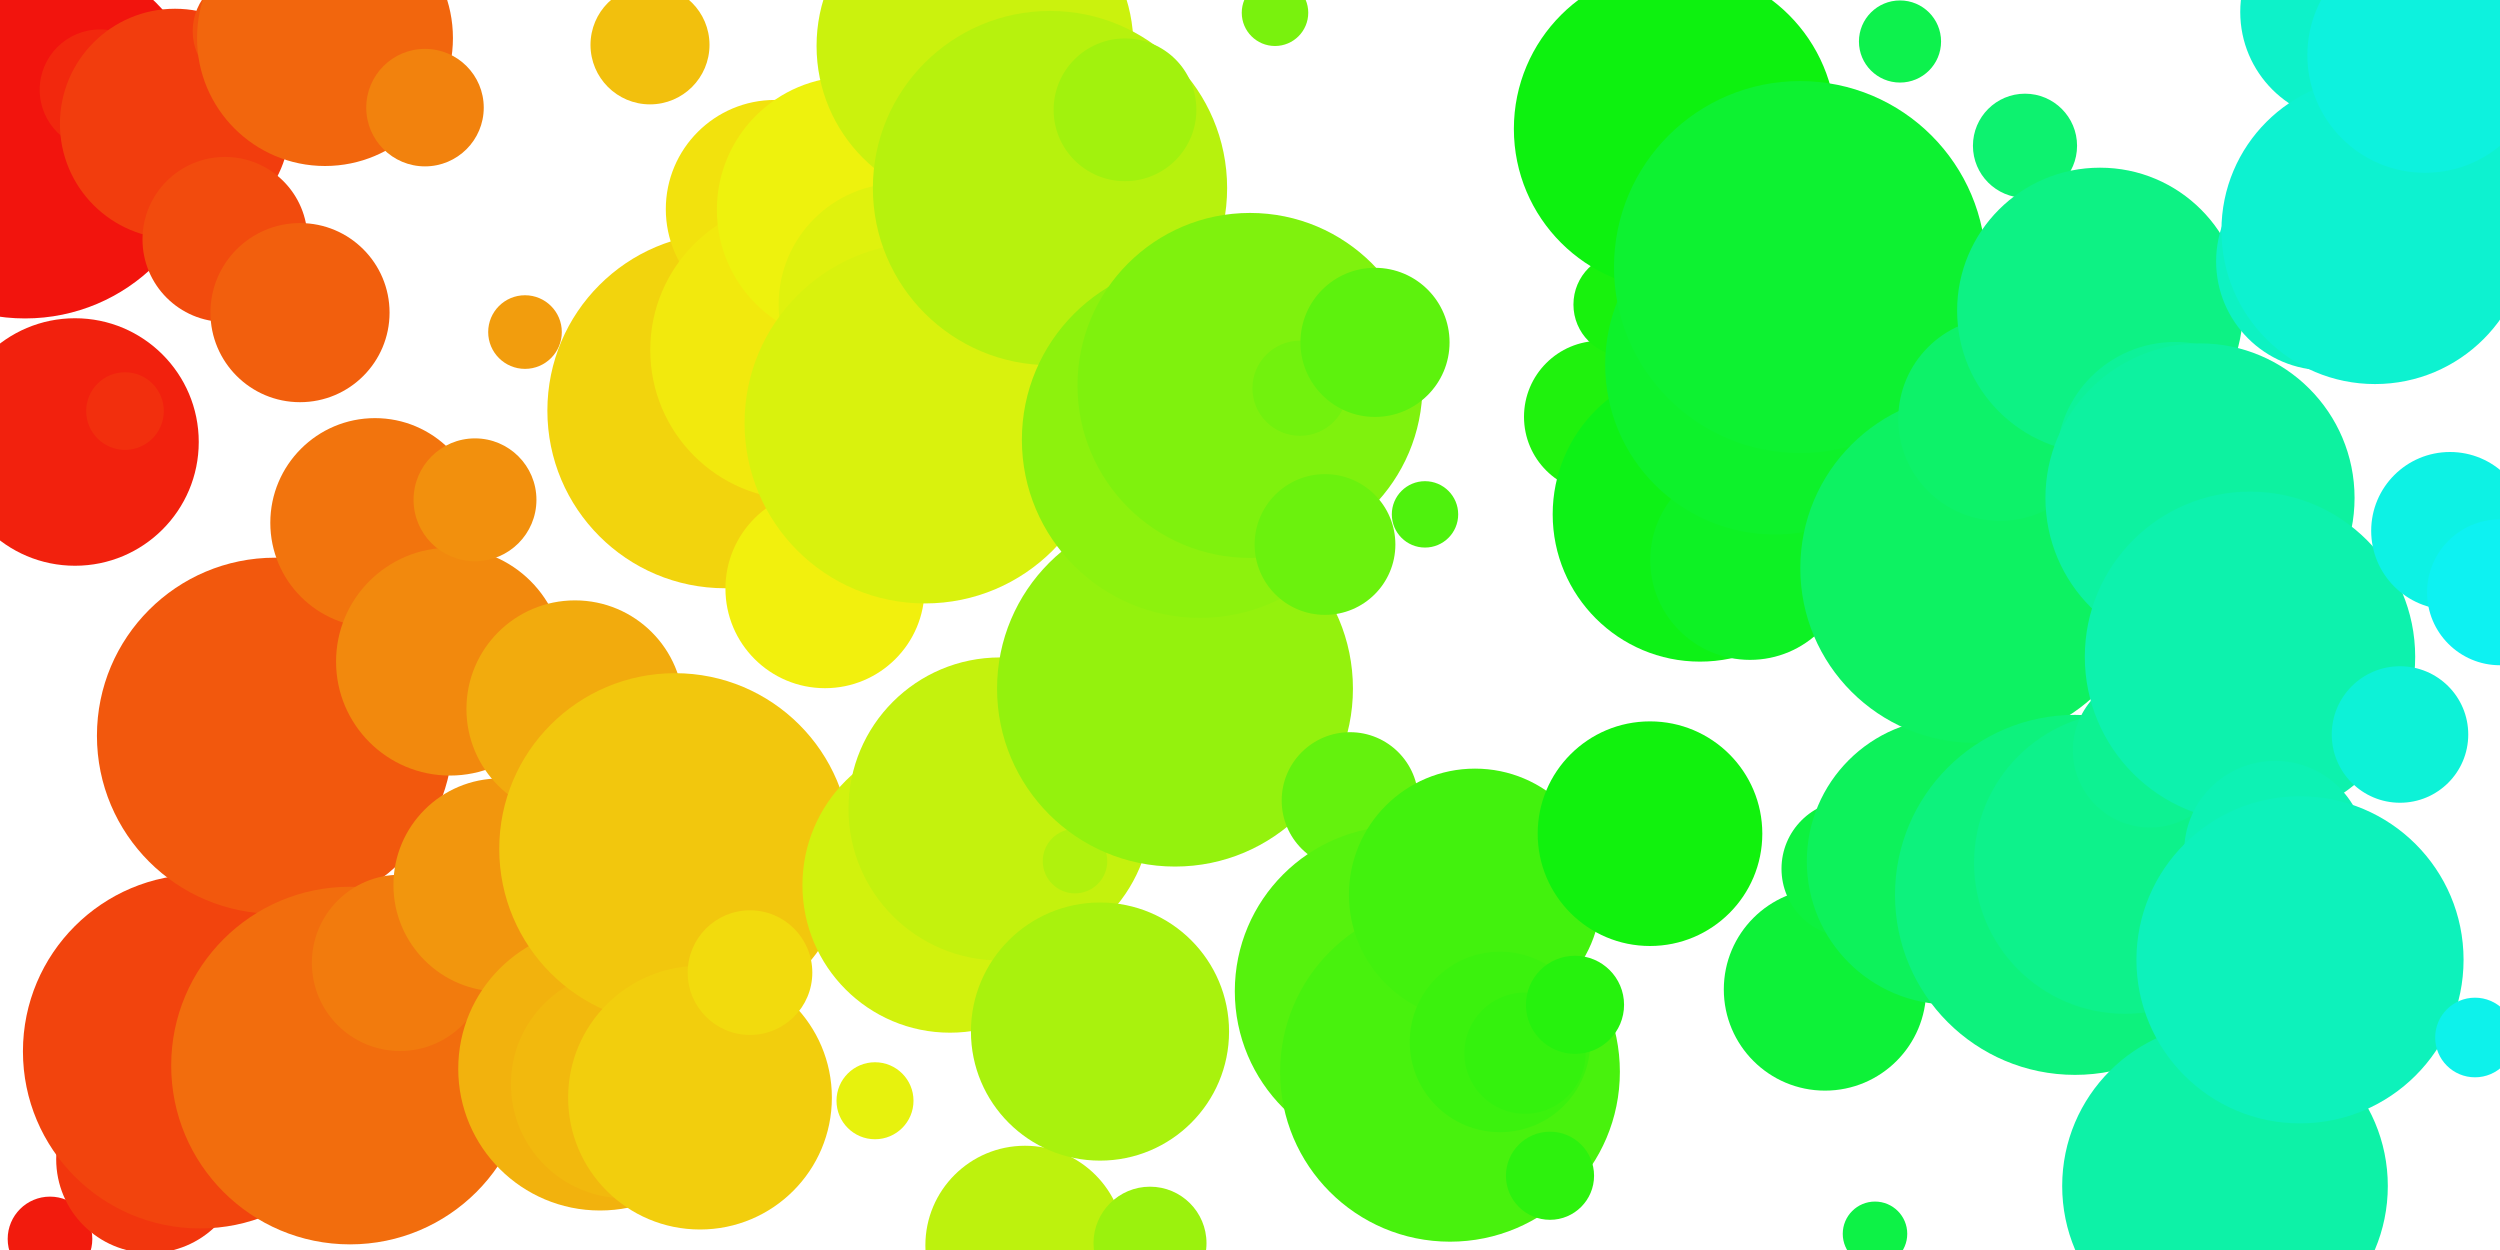
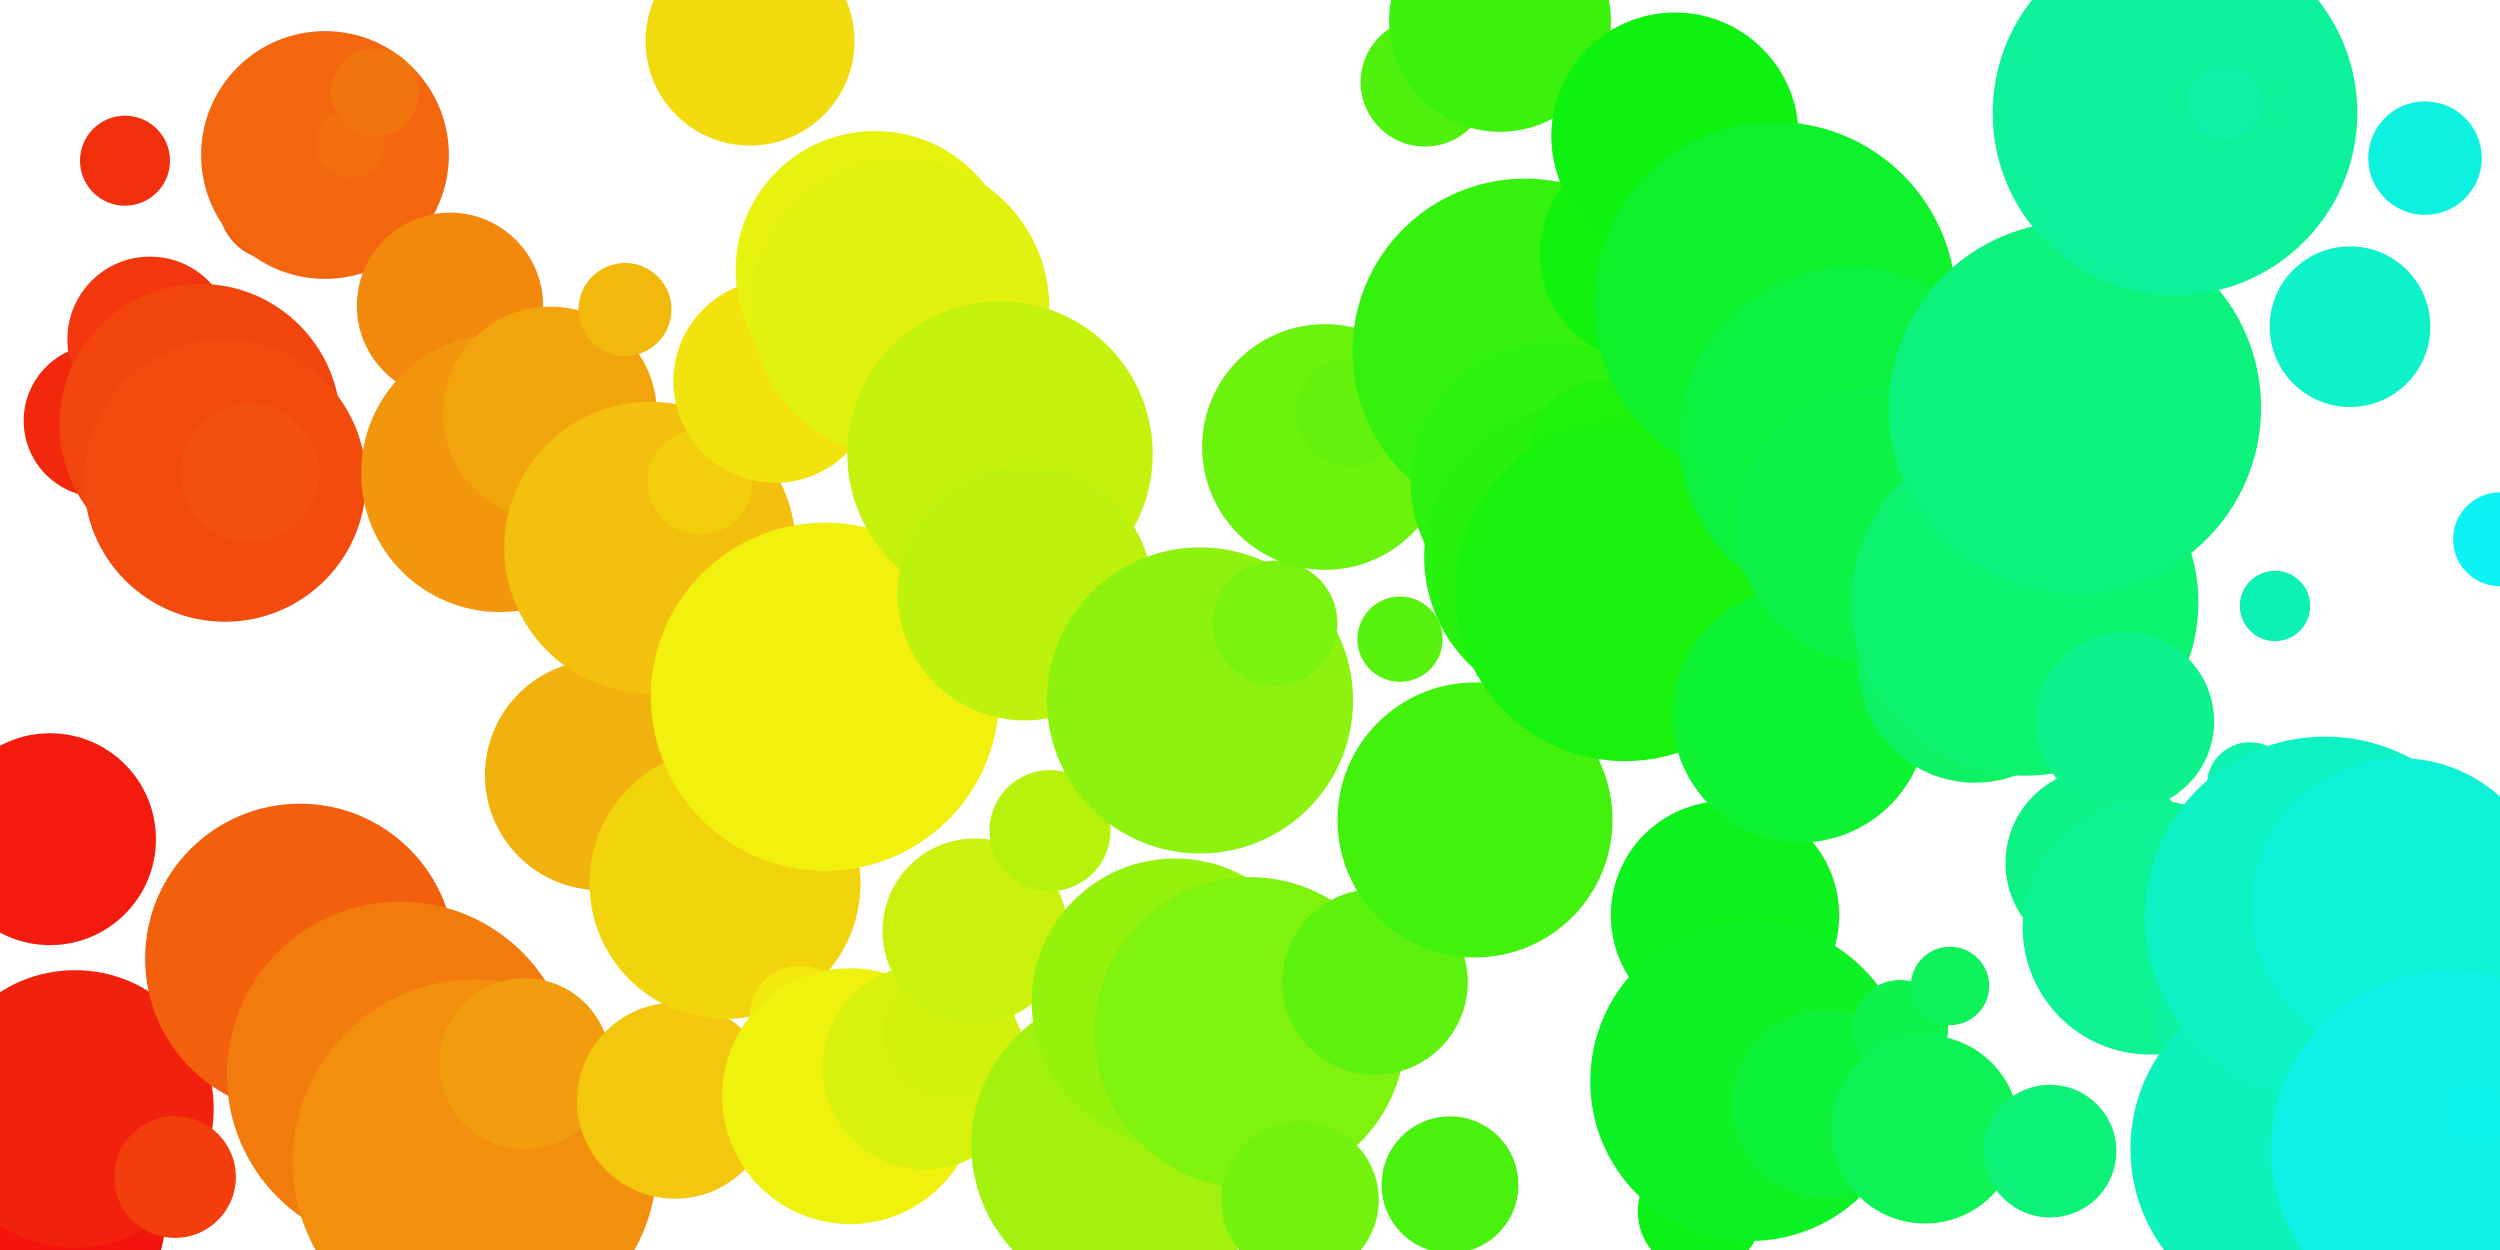
<svg xmlns="http://www.w3.org/2000/svg" width="400" height="200">
-   <circle cx="4" cy="21.34" r="29.61" fill="#f2140d" />
-   <circle cx="8" cy="198.23" r="6.77" fill="#f21b0d" />
-   <circle cx="12" cy="70.72" r="19.8" fill="#f2210d" />
-   <circle cx="16" cy="14.36" r="9.65" fill="#f2280d" />
-   <circle cx="20" cy="65.77" r="6.21" fill="#f22f0d" />
-   <circle cx="24" cy="185.47" r="15.01" fill="#f2360d" />
-   <circle cx="28" cy="19.81" r="18.41" fill="#f23d0d" />
-   <circle cx="32" cy="168.22" r="28.33" fill="#f2440d" />
-   <circle cx="36" cy="38.31" r="13.2" fill="#f24b0d" />
-   <circle cx="40" cy="4.98" r="9.17" fill="#f2520d" />
-   <circle cx="44" cy="117.72" r="28.49" fill="#f2580d" />
-   <circle cx="48" cy="50.02" r="14.33" fill="#f25f0d" />
-   <circle cx="52" cy="6.09" r="20.47" fill="#f2660d" />
-   <circle cx="56" cy="170.49" r="28.61" fill="#f26d0d" />
-   <circle cx="60" cy="83.65" r="16.75" fill="#f2740d" />
-   <circle cx="64" cy="154.06" r="14.1" fill="#f27b0d" />
-   <circle cx="68" cy="17.22" r="9.4" fill="#f2820d" />
-   <circle cx="72" cy="105.86" r="18.23" fill="#f2890d" />
-   <circle cx="76" cy="79.97" r="9.83" fill="#f2900d" />
-   <circle cx="80" cy="141.6" r="17.05" fill="#f2960d" />
-   <circle cx="84" cy="53.13" r="5.89" fill="#f29d0d" />
-   <circle cx="88" cy="166.49" r="11.8" fill="#f2a40d" />
-   <circle cx="92" cy="113.43" r="17.37" fill="#f2ab0d" />
-   <circle cx="96" cy="171" r="22.68" fill="#f2b20d" />
-   <circle cx="100" cy="173.47" r="18.25" fill="#f2b90d" />
-   <circle cx="104" cy="7.18" r="9.52" fill="#f2c00d" />
-   <circle cx="108" cy="135.83" r="28.12" fill="#f2c70d" />
-   <circle cx="112" cy="175.62" r="21.1" fill="#f2ce0d" />
-   <circle cx="116" cy="65.7" r="28.42" fill="#f2d40d" />
-   <circle cx="120" cy="155.62" r="9.97" fill="#f2db0d" />
-   <circle cx="124" cy="33.46" r="17.47" fill="#f2e20d" />
-   <circle cx="128" cy="56" r="23.96" fill="#f2e90d" />
-   <circle cx="132" cy="94.18" r="15.93" fill="#f2f00d" />
-   <circle cx="136" cy="33.57" r="21.3" fill="#eef20d" />
-   <circle cx="140" cy="176.12" r="6.16" fill="#e7f20d" />
-   <circle cx="144" cy="48.73" r="19.42" fill="#e0f20d" />
-   <circle cx="148" cy="67.68" r="28.87" fill="#d9f20d" />
-   <circle cx="152" cy="141.62" r="23.61" fill="#d2f20d" />
-   <circle cx="156" cy="7.35" r="25.35" fill="#cbf20d" />
-   <circle cx="160" cy="129.43" r="24.24" fill="#c4f20d" />
-   <circle cx="164" cy="199.26" r="15.94" fill="#bdf20d" />
-   <circle cx="168" cy="30.09" r="28.34" fill="#b7f20d" />
-   <circle cx="172" cy="137.78" r="5.16" fill="#b0f20d" />
-   <circle cx="176" cy="165.05" r="20.65" fill="#a9f20d" />
-   <circle cx="180" cy="17.57" r="11.42" fill="#a2f20d" />
-   <circle cx="184" cy="198.91" r="9.04" fill="#9bf20d" />
-   <circle cx="188" cy="110.18" r="28.47" fill="#94f20d" />
-   <circle cx="192" cy="70.36" r="28.5" fill="#8df20d" />
-   <circle cx="196" cy="75.52" r="7.81" fill="#86f20d" />
-   <circle cx="200" cy="61.67" r="27.6" fill="#7ff20d" />
-   <circle cx="204" cy="2.04" r="5.32" fill="#79f20d" />
-   <circle cx="208" cy="62.12" r="7.61" fill="#72f20d" />
-   <circle cx="212" cy="87.12" r="11.26" fill="#6bf20d" />
-   <circle cx="216" cy="128.08" r="10.93" fill="#64f20d" />
-   <circle cx="220" cy="54.78" r="11.93" fill="#5df20d" />
-   <circle cx="224" cy="158.59" r="26.43" fill="#56f20d" />
-   <circle cx="228" cy="82.3" r="5.31" fill="#4ff20d" />
-   <circle cx="232" cy="171.49" r="27.18" fill="#48f20d" />
-   <circle cx="236" cy="143.15" r="20.17" fill="#42f20d" />
-   <circle cx="240" cy="166.71" r="14.44" fill="#3bf20d" />
-   <circle cx="244" cy="168.51" r="9.7" fill="#34f20d" />
-   <circle cx="248" cy="188.12" r="7.05" fill="#2df20d" />
-   <circle cx="252" cy="160.77" r="7.85" fill="#26f20d" />
-   <circle cx="256" cy="66.69" r="12.16" fill="#1ff20d" />
-   <circle cx="260" cy="48.73" r="8.25" fill="#18f20d" />
-   <circle cx="264" cy="133.39" r="17.97" fill="#11f20d" />
-   <circle cx="268" cy="20.62" r="25.78" fill="#0df20f" />
-   <circle cx="272" cy="82.29" r="23.57" fill="#0df216" />
-   <circle cx="276" cy="56.23" r="7.45" fill="#0df21d" />
-   <circle cx="280" cy="89.62" r="15.96" fill="#0df224" />
-   <circle cx="284" cy="58.35" r="27.17" fill="#0df22b" />
-   <circle cx="288" cy="42.73" r="29.76" fill="#0df231" />
-   <circle cx="292" cy="158.31" r="16.19" fill="#0df238" />
-   <circle cx="296" cy="139" r="10.96" fill="#0df23f" />
-   <circle cx="300" cy="197.41" r="5.16" fill="#0df246" />
-   <circle cx="304" cy="6.64" r="6.57" fill="#0df24d" />
-   <circle cx="308" cy="136.31" r="10.54" fill="#0df254" />
-   <circle cx="312" cy="137.82" r="22.91" fill="#0df25b" />
-   <circle cx="316" cy="90.91" r="27.95" fill="#0df262" />
-   <circle cx="320" cy="67.06" r="16.28" fill="#0df269" />
-   <circle cx="324" cy="23.32" r="8.33" fill="#0df26f" />
-   <circle cx="328" cy="143.59" r="12.68" fill="#0df276" />
-   <circle cx="332" cy="143.18" r="28.8" fill="#0df27d" />
-   <circle cx="336" cy="49.69" r="22.86" fill="#0df284" />
-   <circle cx="340" cy="138.06" r="24.15" fill="#0df28b" />
-   <circle cx="344" cy="120.06" r="12.34" fill="#0df292" />
-   <circle cx="348" cy="73.68" r="18.96" fill="#0df299" />
-   <circle cx="352" cy="79.67" r="24.73" fill="#0df2a0" />
-   <circle cx="356" cy="189.76" r="26.05" fill="#0df2a7" />
-   <circle cx="360" cy="105.09" r="26.43" fill="#0df2ad" />
-   <circle cx="364" cy="136.27" r="14.53" fill="#0df2b4" />
-   <circle cx="368" cy="153.57" r="26.17" fill="#0df2bb" />
-   <circle cx="372" cy="41.82" r="17.42" fill="#0df2c2" />
-   <circle cx="376" cy="1.92" r="17.56" fill="#0df2c9" />
-   <circle cx="380" cy="36.88" r="24.57" fill="#0df2d0" />
-   <circle cx="384" cy="117.52" r="10.92" fill="#0df2d7" />
-   <circle cx="388" cy="8.83" r="18.82" fill="#0df2de" />
-   <circle cx="392" cy="84.93" r="12.61" fill="#0df2e4" />
-   <circle cx="396" cy="166" r="6.37" fill="#0df2eb" />
-   <circle cx="400" cy="94.77" r="11.67" fill="#0df2f2" />
+   <circle cx="4" cy="194.06" r="22.56" fill="#f2140d" />
+   <circle cx="8" cy="134.27" r="16.95" fill="#f21b0d" />
+   <circle cx="12" cy="177.42" r="22.19" fill="#f2210d" />
+   <circle cx="16" cy="67.33" r="12.21" fill="#f2280d" />
+   <circle cx="20" cy="25.71" r="7.2" fill="#f22f0d" />
+   <circle cx="24" cy="54.28" r="13.22" fill="#f2360d" />
+   <circle cx="28" cy="188.32" r="9.74" fill="#f23d0d" />
+   <circle cx="32" cy="67.91" r="22.49" fill="#f2440d" />
+   <circle cx="36" cy="76.91" r="22.57" fill="#f24b0d" />
+   <circle cx="40" cy="75.73" r="11.06" fill="#f2520d" />
+   <circle cx="44" cy="32.61" r="9.04" fill="#f2580d" />
+   <circle cx="48" cy="153.37" r="24.78" fill="#f25f0d" />
+   <circle cx="52" cy="24.8" r="19.82" fill="#f2660d" />
+   <circle cx="56" cy="22.97" r="5.47" fill="#f26d0d" />
+   <circle cx="60" cy="14.77" r="7.02" fill="#f2740d" />
+   <circle cx="64" cy="171.96" r="27.7" fill="#f27b0d" />
+   <circle cx="68" cy="178.59" r="11.22" fill="#f2820d" />
+   <circle cx="72" cy="48.92" r="14.9" fill="#f2890d" />
+   <circle cx="76" cy="185.86" r="29.17" fill="#f2900d" />
+   <circle cx="80" cy="75.71" r="22.22" fill="#f2960d" />
+   <circle cx="84" cy="170.19" r="13.66" fill="#f29d0d" />
+   <circle cx="88" cy="66.17" r="17.11" fill="#f2a40d" />
+   <circle cx="92" cy="117.76" r="5.6" fill="#f2ab0d" />
+   <circle cx="96" cy="124.01" r="18.41" fill="#f2b20d" />
+   <circle cx="100" cy="49.52" r="7.44" fill="#f2b90d" />
+   <circle cx="104" cy="87.61" r="23.32" fill="#f2c00d" />
+   <circle cx="108" cy="176.11" r="15.68" fill="#f2c70d" />
+   <circle cx="112" cy="77.12" r="8.37" fill="#f2ce0d" />
+   <circle cx="116" cy="141.35" r="21.68" fill="#f2d40d" />
+   <circle cx="120" cy="6.57" r="16.72" fill="#f2db0d" />
+   <circle cx="124" cy="60.99" r="16.26" fill="#f2e20d" />
+   <circle cx="128" cy="162.54" r="8.03" fill="#f2e90d" />
+   <circle cx="132" cy="111.48" r="27.86" fill="#f2f00d" />
+   <circle cx="136" cy="175.39" r="20.46" fill="#eef20d" />
+   <circle cx="140" cy="43.25" r="22.29" fill="#e7f20d" />
+   <circle cx="144" cy="49.25" r="23.89" fill="#e0f20d" />
+   <circle cx="148" cy="170.74" r="16.36" fill="#d9f20d" />
+   <circle cx="152" cy="165.1" r="10.65" fill="#d2f20d" />
+   <circle cx="156" cy="148.95" r="14.8" fill="#cbf20d" />
+   <circle cx="160" cy="72.63" r="24.43" fill="#c4f20d" />
+   <circle cx="164" cy="94.88" r="20.39" fill="#bdf20d" />
+   <circle cx="168" cy="132.9" r="9.68" fill="#b7f20d" />
+   <circle cx="172" cy="157.42" r="6.65" fill="#b0f20d" />
+   <circle cx="176" cy="169.94" r="8.71" fill="#a9f20d" />
+   <circle cx="180" cy="183.21" r="24.59" fill="#a2f20d" />
+   <circle cx="184" cy="159.6" r="18.54" fill="#9bf20d" />
+   <circle cx="188" cy="160.28" r="22.92" fill="#94f20d" />
+   <circle cx="192" cy="112.07" r="24.49" fill="#8df20d" />
+   <circle cx="196" cy="179.01" r="5.57" fill="#86f20d" />
+   <circle cx="200" cy="165.23" r="24.88" fill="#7ff20d" />
+   <circle cx="204" cy="99.68" r="9.97" fill="#79f20d" />
+   <circle cx="208" cy="192" r="12.6" fill="#72f20d" />
+   <circle cx="212" cy="71.52" r="19.66" fill="#6bf20d" />
+   <circle cx="216" cy="65.95" r="8.65" fill="#64f20d" />
+   <circle cx="220" cy="157.11" r="14.85" fill="#5df20d" />
+   <circle cx="224" cy="102.27" r="6.82" fill="#56f20d" />
+   <circle cx="228" cy="13.15" r="10.3" fill="#4ff20d" />
+   <circle cx="232" cy="189.57" r="10.95" fill="#48f20d" />
+   <circle cx="236" cy="131.19" r="22" fill="#42f20d" />
+   <circle cx="240" cy="3.35" r="17.74" fill="#3bf20d" />
+   <circle cx="244" cy="56.18" r="27.6" fill="#34f20d" />
+   <circle cx="248" cy="77.15" r="22.32" fill="#2df20d" />
+   <circle cx="252" cy="89.09" r="24.13" fill="#26f20d" />
+   <circle cx="256" cy="72.08" r="11.06" fill="#1ff20d" />
+   <circle cx="260" cy="94.6" r="27.18" fill="#18f20d" />
+   <circle cx="264" cy="40.52" r="17.6" fill="#11f20d" />
+   <circle cx="268" cy="21.79" r="19.79" fill="#0df20f" />
+   <circle cx="272" cy="193.82" r="9.95" fill="#0df216" />
+   <circle cx="276" cy="146.44" r="18.27" fill="#0df21d" />
+   <circle cx="280" cy="173" r="25.56" fill="#0df224" />
+   <circle cx="284" cy="48.49" r="28.98" fill="#0df22b" />
+   <circle cx="288" cy="114.4" r="20.4" fill="#0df231" />
+   <circle cx="292" cy="176.65" r="14.93" fill="#0df238" />
+   <circle cx="296" cy="70.04" r="27.37" fill="#0df23f" />
+   <circle cx="300" cy="83.96" r="22.17" fill="#0df246" />
+   <circle cx="304" cy="164.51" r="7.7" fill="#0df24d" />
+   <circle cx="308" cy="180.69" r="15.07" fill="#0df254" />
+   <circle cx="312" cy="157.75" r="6.27" fill="#0df25b" />
+   <circle cx="316" cy="106.53" r="18.7" fill="#0df262" />
+   <circle cx="320" cy="70.71" r="7.67" fill="#0df269" />
+   <circle cx="324" cy="96.37" r="27.74" fill="#0df26f" />
+   <circle cx="328" cy="184.18" r="10.61" fill="#0df276" />
+   <circle cx="332" cy="65.23" r="29.77" fill="#0df27d" />
+   <circle cx="336" cy="138.07" r="15.12" fill="#0df284" />
+   <circle cx="340" cy="115.42" r="14.26" fill="#0df28b" />
+   <circle cx="344" cy="148.36" r="20.37" fill="#0df292" />
+   <circle cx="348" cy="18.08" r="29.17" fill="#0df299" />
+   <circle cx="352" cy="163.26" r="7.24" fill="#0df2a0" />
+   <circle cx="356" cy="16.36" r="5.98" fill="#0df2a7" />
+   <circle cx="360" cy="125.65" r="6.89" fill="#0df2ad" />
+   <circle cx="364" cy="96.95" r="5.63" fill="#0df2b4" />
+   <circle cx="368" cy="183.79" r="27.13" fill="#0df2bb" />
+   <circle cx="372" cy="146.71" r="28.85" fill="#0df2c2" />
+   <circle cx="376" cy="52.27" r="12.85" fill="#0df2c9" />
+   <circle cx="380" cy="162.11" r="9.51" fill="#0df2d0" />
+   <circle cx="384" cy="145.12" r="23.82" fill="#0df2d7" />
+   <circle cx="388" cy="25.3" r="9.08" fill="#0df2de" />
+   <circle cx="392" cy="183.93" r="28.63" fill="#0df2e4" />
+   <circle cx="396" cy="178.19" r="5.13" fill="#0df2eb" />
+   <circle cx="400" cy="86.29" r="7.51" fill="#0df2f2" />
</svg>
